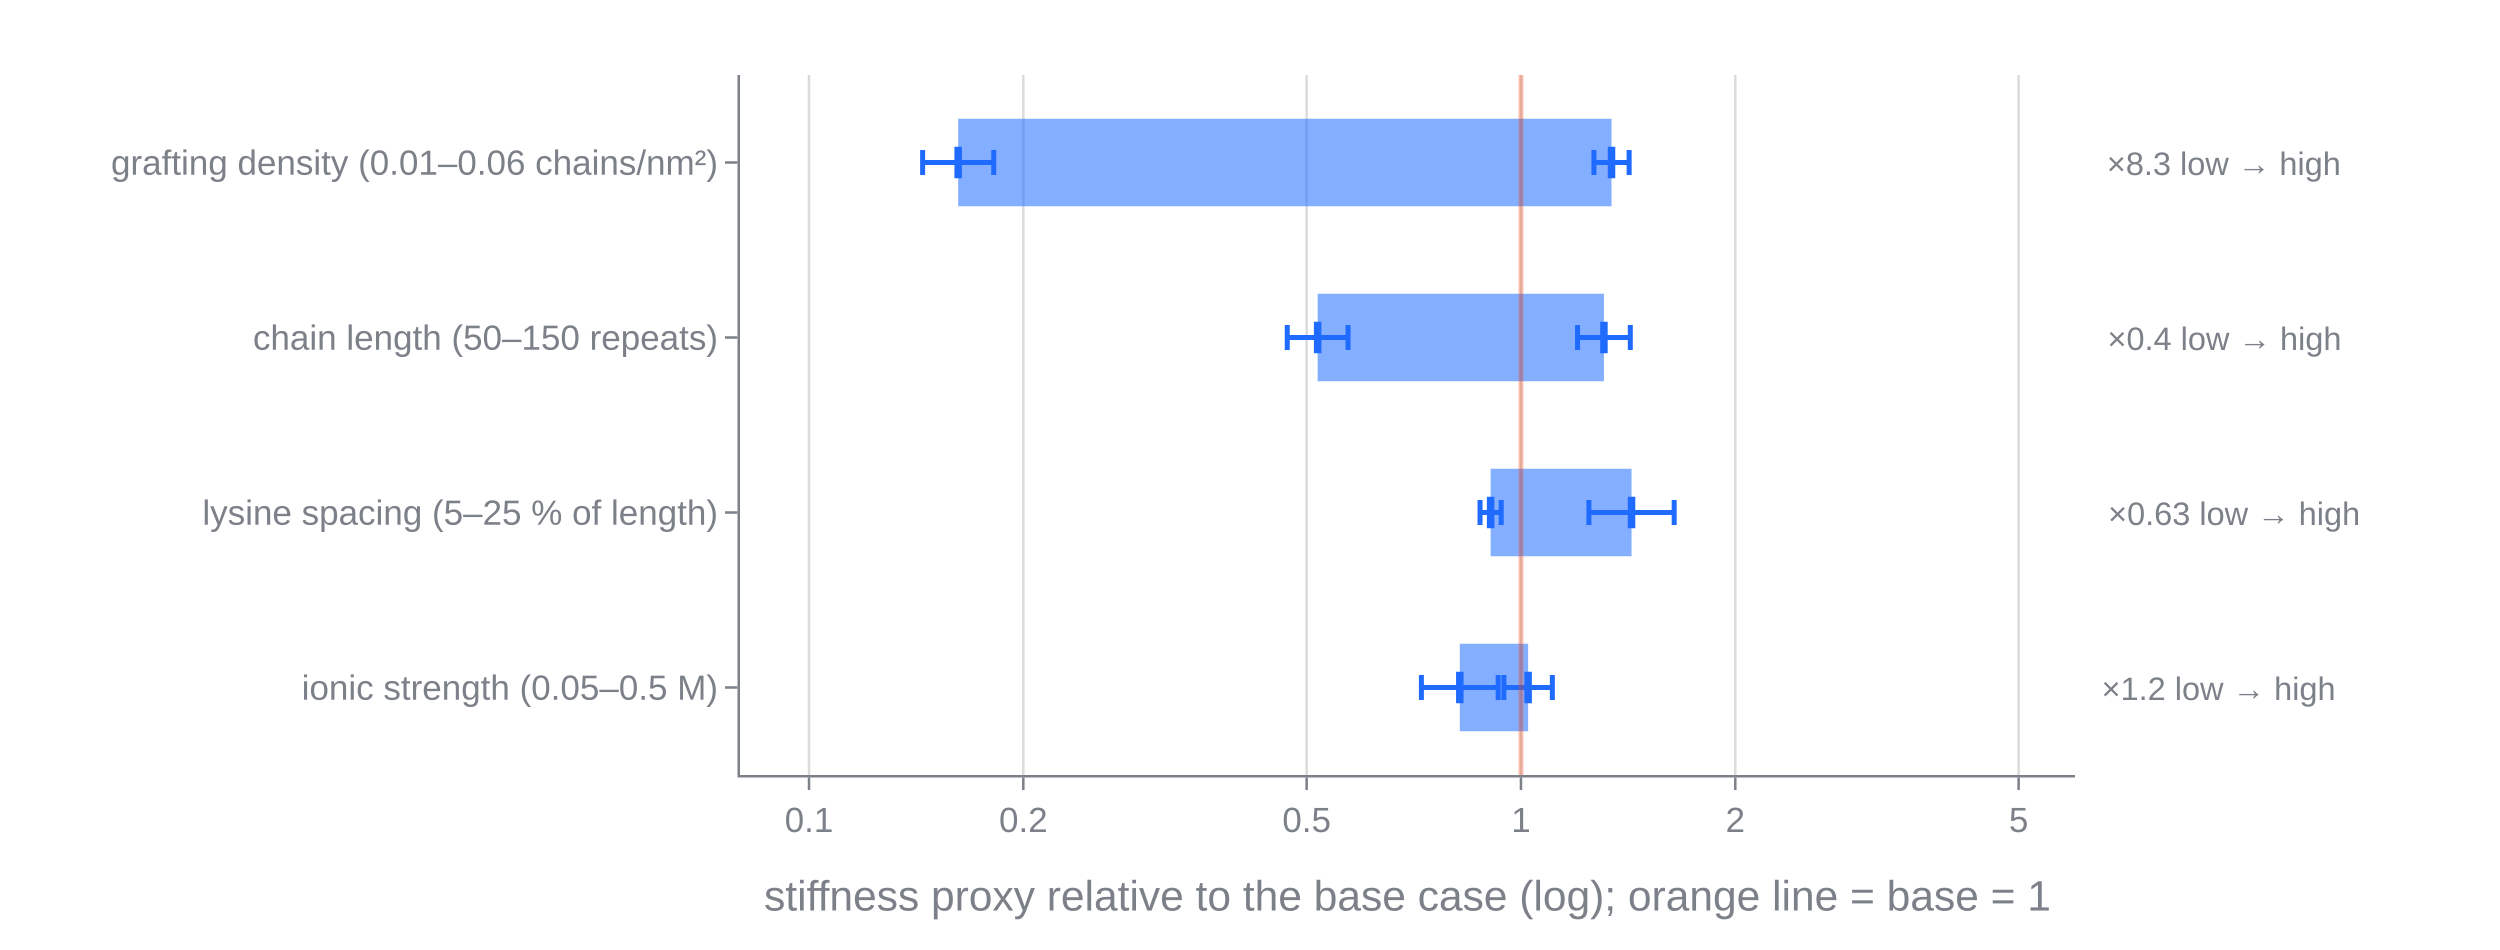
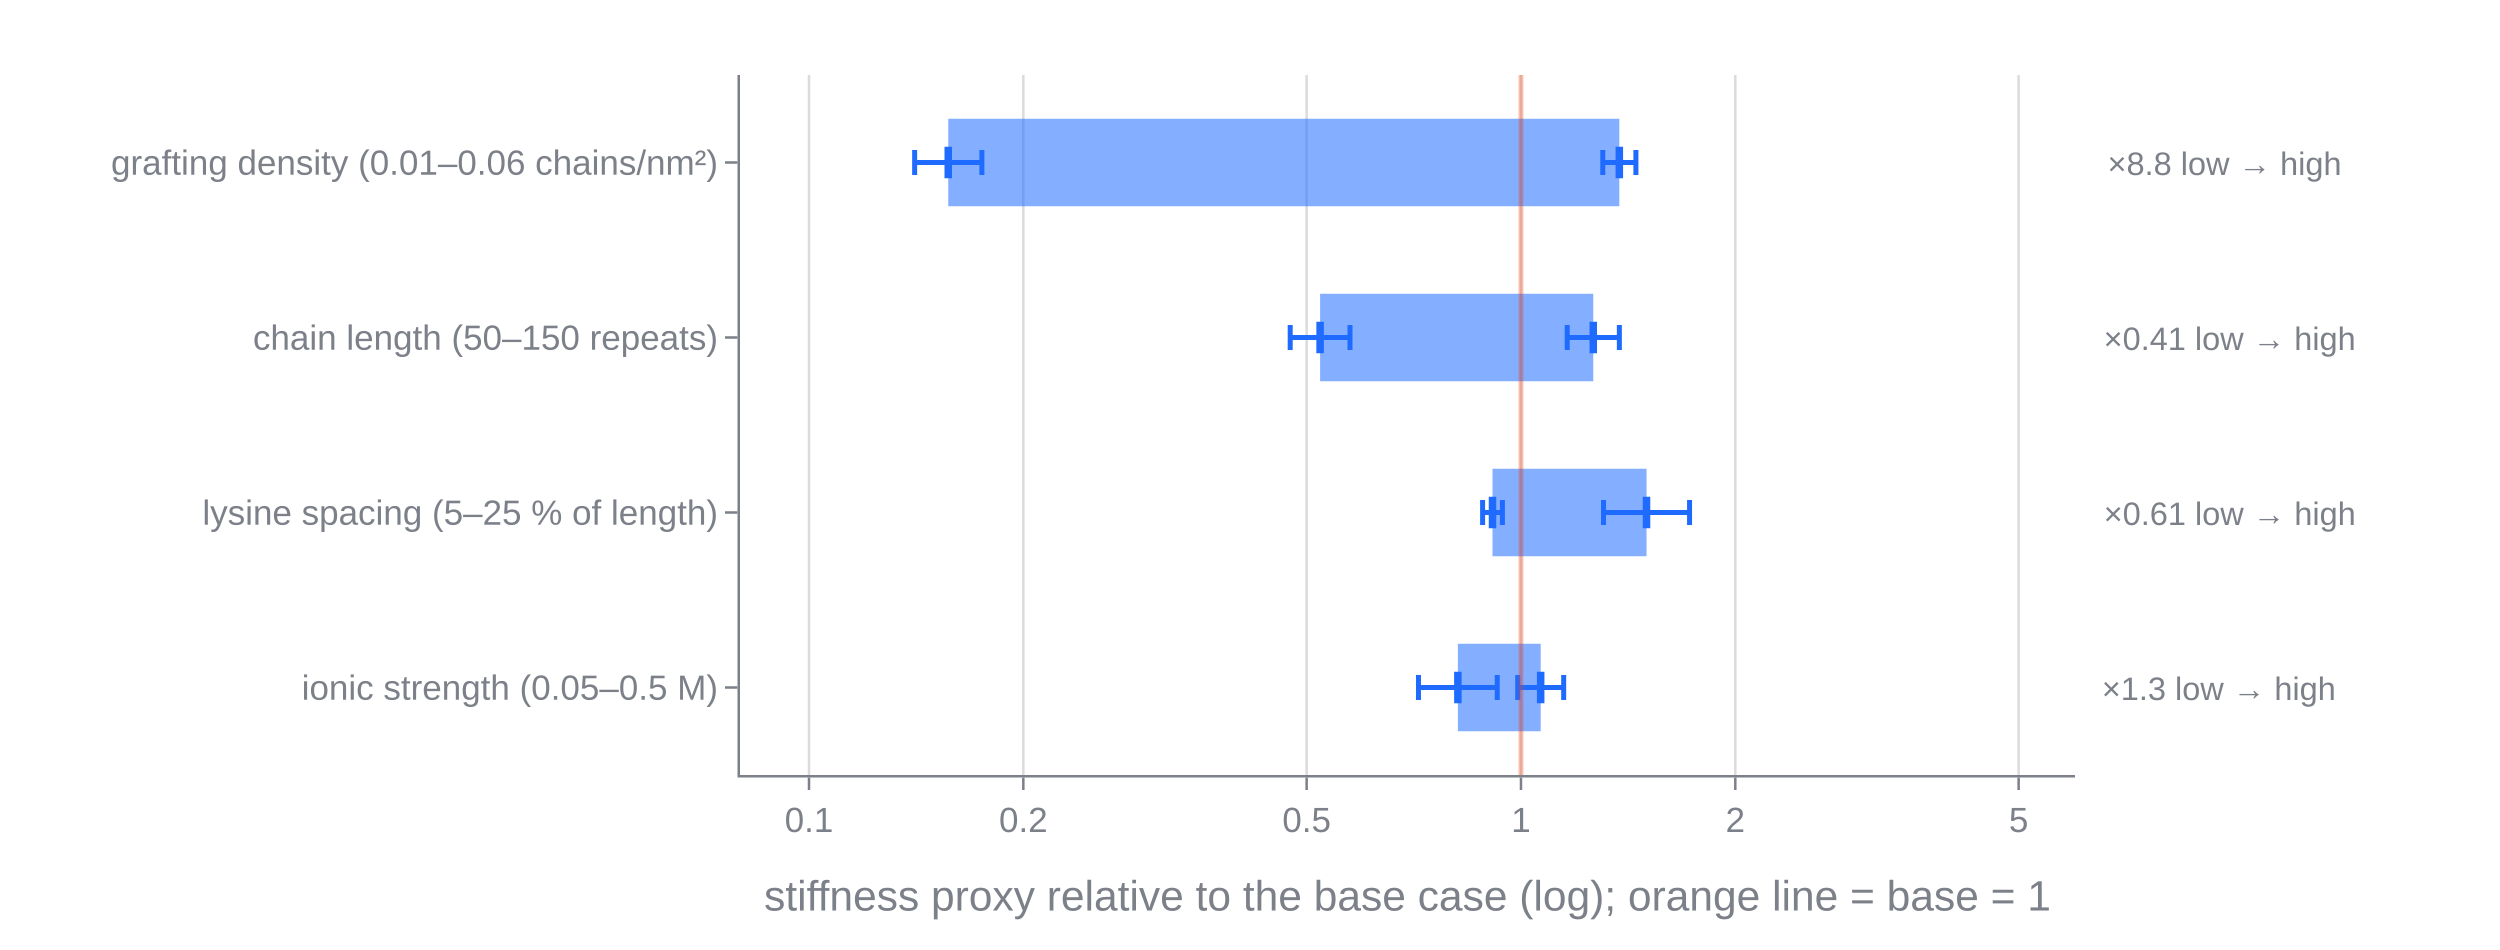
<svg xmlns="http://www.w3.org/2000/svg" class="main-svg" width="1000" height="380" style="" viewBox="0 0 1000 380">
  <rect x="0" y="0" width="1000" height="380" style="fill: rgb(0, 0, 0); fill-opacity: 0;" />
-   <defs id="defs-7da7f3">
+   <defs id="defs-c59266">
    <g class="clips">
-       <clipPath id="clip7da7f3xyplot" class="plotclip">
+       <clipPath id="clipc59266xyplot" class="plotclip">
        <rect width="534" height="280" />
      </clipPath>
-       <clipPath class="axesclip" id="clip7da7f3x">
+       <clipPath class="axesclip" id="clipc59266x">
        <rect x="296" y="0" width="534" height="380" />
      </clipPath>
-       <clipPath class="axesclip" id="clip7da7f3y">
+       <clipPath class="axesclip" id="clipc59266y">
        <rect x="0" y="30" width="1000" height="280" />
      </clipPath>
-       <clipPath class="axesclip" id="clip7da7f3xy">
+       <clipPath class="axesclip" id="clipc59266xy">
        <rect x="296" y="30" width="534" height="280" />
      </clipPath>
    </g>
    <g class="gradients" />
    <g class="patterns" />
  </defs>
  <g class="bglayer">
    <rect class="bg" x="296" y="30" width="534" height="280" style="fill: rgb(0, 0, 0); fill-opacity: 0; stroke-width: 0;" />
  </g>
  <g class="layer-below">
    <g class="imagelayer" />
    <g class="shapelayer" />
  </g>
  <g class="cartesianlayer">
    <g class="subplot xy">
      <g class="layer-subplot">
        <g class="shapelayer" />
        <g class="imagelayer" />
      </g>
      <g class="minor-gridlayer">
        <g class="x" />
        <g class="y" />
      </g>
      <g class="gridlayer">
        <g class="x">
          <path class="xgrid crisp" transform="translate(323.6,0)" d="M0,30v280" style="stroke: rgb(128, 128, 128); stroke-opacity: 0.28; stroke-width: 1px;" />
          <path class="xgrid crisp" transform="translate(409.33,0)" d="M0,30v280" style="stroke: rgb(128, 128, 128); stroke-opacity: 0.28; stroke-width: 1px;" />
          <path class="xgrid crisp" transform="translate(522.66,0)" d="M0,30v280" style="stroke: rgb(128, 128, 128); stroke-opacity: 0.28; stroke-width: 1px;" />
          <path class="xgrid crisp" transform="translate(608.39,0)" d="M0,30v280" style="stroke: rgb(128, 128, 128); stroke-opacity: 0.28; stroke-width: 1px;" />
          <path class="xgrid crisp" transform="translate(694.12,0)" d="M0,30v280" style="stroke: rgb(128, 128, 128); stroke-opacity: 0.28; stroke-width: 1px;" />
          <path class="xgrid crisp" transform="translate(807.45,0)" d="M0,30v280" style="stroke: rgb(128, 128, 128); stroke-opacity: 0.28; stroke-width: 1px;" />
        </g>
        <g class="y" />
      </g>
      <g class="zerolinelayer" />
      <g class="layer-between">
        <g class="shapelayer" />
        <g class="imagelayer" />
      </g>
      <path class="xlines-below" />
      <path class="ylines-below" />
      <g class="overlines-below" />
      <g class="xaxislayer-below" />
      <g class="yaxislayer-below" />
      <g class="overaxes-below" />
      <g class="overplot">
-         <g class="xy" transform="translate(296,30)" clip-path="url(#clip7da7f3xyplot)">
+         <g class="xy" transform="translate(296,30)" clip-path="url(#clipc59266xyplot)">
          <g class="barlayer mlayer">
            <g class="trace bars" style="opacity: 1;">
              <g class="points">
                <g class="point">
-                   <path d="M287.92,262.5V227.5H315.25V262.5Z" style="vector-effect: none; opacity: 1; stroke-width: 0px; fill: rgb(31, 107, 255); fill-opacity: 0.55;" />
-                 </g>
-                 <g class="point">
-                   <path d="M300.25,192.5V157.5H356.62V192.5Z" style="vector-effect: none; opacity: 1; stroke-width: 0px; fill: rgb(31, 107, 255); fill-opacity: 0.55;" />
-                 </g>
-                 <g class="point">
-                   <path d="M231.06,122.5V87.5H345.57V122.5Z" style="vector-effect: none; opacity: 1; stroke-width: 0px; fill: rgb(31, 107, 255); fill-opacity: 0.55;" />
-                 </g>
-                 <g class="point">
-                   <path d="M87.27,52.5V17.5H348.61V52.5Z" style="vector-effect: none; opacity: 1; stroke-width: 0px; fill: rgb(31, 107, 255); fill-opacity: 0.55;" />
+                   <path d="M287.15,262.5V227.5H320.27V262.5Z" style="vector-effect: none; opacity: 1; stroke-width: 0px; fill: rgb(31, 107, 255); fill-opacity: 0.55;" />
+                 </g>
+                 <g class="point">
+                   <path d="M301,192.5V157.5H362.61V192.5Z" style="vector-effect: none; opacity: 1; stroke-width: 0px; fill: rgb(31, 107, 255); fill-opacity: 0.55;" />
+                 </g>
+                 <g class="point">
+                   <path d="M232.04,122.5V87.5H341.31V122.5Z" style="vector-effect: none; opacity: 1; stroke-width: 0px; fill: rgb(31, 107, 255); fill-opacity: 0.55;" />
+                 </g>
+                 <g class="point">
+                   <path d="M83.3,52.5V17.5H351.73V52.5Z" style="vector-effect: none; opacity: 1; stroke-width: 0px; fill: rgb(31, 107, 255); fill-opacity: 0.55;" />
                </g>
              </g>
            </g>
          </g>
          <g class="scatterlayer mlayer">
-             <g class="trace scatter tracef8a695" style="stroke-miterlimit: 2; opacity: 1;">
+             <g class="trace scatter trace2dc759" style="stroke-miterlimit: 2; opacity: 1;">
              <g class="fills" />
              <g class="errorbars">
                <g class="errorbar" style="opacity: 1;">
-                   <path class="xerror" d="M303.27,240v10m0,-5H272.56m0,-5v10" style="vector-effect: none; stroke-width: 2px; stroke: rgb(31, 107, 255); stroke-opacity: 1;" />
-                 </g>
-                 <g class="errorbar" style="opacity: 1;">
-                   <path class="xerror" d="M373.67,170v10m0,-5H339.56m0,-5v10" style="vector-effect: none; stroke-width: 2px; stroke: rgb(31, 107, 255); stroke-opacity: 1;" />
-                 </g>
-                 <g class="errorbar" style="opacity: 1;">
-                   <path class="xerror" d="M356.12,100v10m0,-5H335.02m0,-5v10" style="vector-effect: none; stroke-width: 2px; stroke: rgb(31, 107, 255); stroke-opacity: 1;" />
-                 </g>
-                 <g class="errorbar" style="opacity: 1;">
-                   <path class="xerror" d="M101.49,30v10m0,-5H73.05m0,-5v10" style="vector-effect: none; stroke-width: 2px; stroke: rgb(31, 107, 255); stroke-opacity: 1;" />
+                   <path class="xerror" d="M302.9,240v10m0,-5H271.39m0,-5v10" style="vector-effect: none; stroke-width: 2px; stroke: rgb(31, 107, 255); stroke-opacity: 1;" />
+                 </g>
+                 <g class="errorbar" style="opacity: 1;">
+                   <path class="xerror" d="M379.82,170v10m0,-5H345.41m0,-5v10" style="vector-effect: none; stroke-width: 2px; stroke: rgb(31, 107, 255); stroke-opacity: 1;" />
+                 </g>
+                 <g class="errorbar" style="opacity: 1;">
+                   <path class="xerror" d="M351.74,100v10m0,-5H330.89m0,-5v10" style="vector-effect: none; stroke-width: 2px; stroke: rgb(31, 107, 255); stroke-opacity: 1;" />
+                 </g>
+                 <g class="errorbar" style="opacity: 1;">
+                   <path class="xerror" d="M96.75,30v10m0,-5H69.86m0,-5v10" style="vector-effect: none; stroke-width: 2px; stroke: rgb(31, 107, 255); stroke-opacity: 1;" />
                </g>
              </g>
              <g class="lines" />
              <g class="points">
-                 <path class="point" transform="translate(287.92,245)" d="M0,6.3V-6.3" style="opacity: 1; stroke-width: 3px; fill: rgb(31, 107, 255); fill-opacity: 1; stroke: rgb(31, 107, 255); stroke-opacity: 1;" />
-                 <path class="point" transform="translate(356.62,175)" d="M0,6.3V-6.3" style="opacity: 1; stroke-width: 3px; fill: rgb(31, 107, 255); fill-opacity: 1; stroke: rgb(31, 107, 255); stroke-opacity: 1;" />
-                 <path class="point" transform="translate(345.57,105)" d="M0,6.3V-6.3" style="opacity: 1; stroke-width: 3px; fill: rgb(31, 107, 255); fill-opacity: 1; stroke: rgb(31, 107, 255); stroke-opacity: 1;" />
-                 <path class="point" transform="translate(87.27,35)" d="M0,6.3V-6.3" style="opacity: 1; stroke-width: 3px; fill: rgb(31, 107, 255); fill-opacity: 1; stroke: rgb(31, 107, 255); stroke-opacity: 1;" />
+                 <path class="point" transform="translate(287.15,245)" d="M0,6.3V-6.3" style="opacity: 1; stroke-width: 3px; fill: rgb(31, 107, 255); fill-opacity: 1; stroke: rgb(31, 107, 255); stroke-opacity: 1;" />
+                 <path class="point" transform="translate(362.61,175)" d="M0,6.3V-6.3" style="opacity: 1; stroke-width: 3px; fill: rgb(31, 107, 255); fill-opacity: 1; stroke: rgb(31, 107, 255); stroke-opacity: 1;" />
+                 <path class="point" transform="translate(341.31,105)" d="M0,6.3V-6.3" style="opacity: 1; stroke-width: 3px; fill: rgb(31, 107, 255); fill-opacity: 1; stroke: rgb(31, 107, 255); stroke-opacity: 1;" />
+                 <path class="point" transform="translate(83.3,35)" d="M0,6.3V-6.3" style="opacity: 1; stroke-width: 3px; fill: rgb(31, 107, 255); fill-opacity: 1; stroke: rgb(31, 107, 255); stroke-opacity: 1;" />
              </g>
              <g class="text" />
            </g>
-             <g class="trace scatter traceaf1005" style="stroke-miterlimit: 2; opacity: 1;">
+             <g class="trace scatter tracee7764c" style="stroke-miterlimit: 2; opacity: 1;">
              <g class="fills" />
              <g class="errorbars">
                <g class="errorbar" style="opacity: 1;">
-                   <path class="xerror" d="M324.94,240v10m0,-5H305.55m0,-5v10" style="vector-effect: none; stroke-width: 2px; stroke: rgb(31, 107, 255); stroke-opacity: 1;" />
-                 </g>
-                 <g class="errorbar" style="opacity: 1;">
-                   <path class="xerror" d="M304.48,170v10m0,-5H296.02m0,-5v10" style="vector-effect: none; stroke-width: 2px; stroke: rgb(31, 107, 255); stroke-opacity: 1;" />
-                 </g>
-                 <g class="errorbar" style="opacity: 1;">
-                   <path class="xerror" d="M243.22,100v10m0,-5H218.9m0,-5v10" style="vector-effect: none; stroke-width: 2px; stroke: rgb(31, 107, 255); stroke-opacity: 1;" />
-                 </g>
-                 <g class="errorbar" style="opacity: 1;">
-                   <path class="xerror" d="M355.65,30v10m0,-5H341.57m0,-5v10" style="vector-effect: none; stroke-width: 2px; stroke: rgb(31, 107, 255); stroke-opacity: 1;" />
+                   <path class="xerror" d="M329.47,240v10m0,-5H311.08m0,-5v10" style="vector-effect: none; stroke-width: 2px; stroke: rgb(31, 107, 255); stroke-opacity: 1;" />
+                 </g>
+                 <g class="errorbar" style="opacity: 1;">
+                   <path class="xerror" d="M304.96,170v10m0,-5H297.04m0,-5v10" style="vector-effect: none; stroke-width: 2px; stroke: rgb(31, 107, 255); stroke-opacity: 1;" />
+                 </g>
+                 <g class="errorbar" style="opacity: 1;">
+                   <path class="xerror" d="M244,100v10m0,-5H220.08m0,-5v10" style="vector-effect: none; stroke-width: 2px; stroke: rgb(31, 107, 255); stroke-opacity: 1;" />
+                 </g>
+                 <g class="errorbar" style="opacity: 1;">
+                   <path class="xerror" d="M358.36,30v10m0,-5H345.11m0,-5v10" style="vector-effect: none; stroke-width: 2px; stroke: rgb(31, 107, 255); stroke-opacity: 1;" />
                </g>
              </g>
              <g class="lines" />
              <g class="points">
-                 <path class="point" transform="translate(315.25,245)" d="M0,6.3V-6.3" style="opacity: 1; stroke-width: 3px; fill: rgb(31, 107, 255); fill-opacity: 1; stroke: rgb(31, 107, 255); stroke-opacity: 1;" />
-                 <path class="point" transform="translate(300.25,175)" d="M0,6.3V-6.3" style="opacity: 1; stroke-width: 3px; fill: rgb(31, 107, 255); fill-opacity: 1; stroke: rgb(31, 107, 255); stroke-opacity: 1;" />
-                 <path class="point" transform="translate(231.06,105)" d="M0,6.3V-6.3" style="opacity: 1; stroke-width: 3px; fill: rgb(31, 107, 255); fill-opacity: 1; stroke: rgb(31, 107, 255); stroke-opacity: 1;" />
-                 <path class="point" transform="translate(348.61,35)" d="M0,6.3V-6.3" style="opacity: 1; stroke-width: 3px; fill: rgb(31, 107, 255); fill-opacity: 1; stroke: rgb(31, 107, 255); stroke-opacity: 1;" />
+                 <path class="point" transform="translate(320.27,245)" d="M0,6.3V-6.3" style="opacity: 1; stroke-width: 3px; fill: rgb(31, 107, 255); fill-opacity: 1; stroke: rgb(31, 107, 255); stroke-opacity: 1;" />
+                 <path class="point" transform="translate(301,175)" d="M0,6.3V-6.3" style="opacity: 1; stroke-width: 3px; fill: rgb(31, 107, 255); fill-opacity: 1; stroke: rgb(31, 107, 255); stroke-opacity: 1;" />
+                 <path class="point" transform="translate(232.04,105)" d="M0,6.3V-6.3" style="opacity: 1; stroke-width: 3px; fill: rgb(31, 107, 255); fill-opacity: 1; stroke: rgb(31, 107, 255); stroke-opacity: 1;" />
+                 <path class="point" transform="translate(351.73,35)" d="M0,6.3V-6.3" style="opacity: 1; stroke-width: 3px; fill: rgb(31, 107, 255); fill-opacity: 1; stroke: rgb(31, 107, 255); stroke-opacity: 1;" />
              </g>
              <g class="text" />
            </g>
          </g>
        </g>
      </g>
      <path class="xlines-above crisp" d="M295,310.5H830" style="fill: none; stroke-width: 1px; stroke: rgb(124, 128, 137); stroke-opacity: 1;" />
      <path class="ylines-above crisp" d="M295.5,30V310" style="fill: none; stroke-width: 1px; stroke: rgb(124, 128, 137); stroke-opacity: 1;" />
      <g class="overlines-above" />
      <g class="xaxislayer-above">
        <path class="xtick ticks crisp" d="M0,311v5" transform="translate(323.6,0)" style="stroke: rgb(124, 128, 137); stroke-opacity: 1; stroke-width: 1px;" />
        <path class="xtick ticks crisp" d="M0,311v5" transform="translate(409.33,0)" style="stroke: rgb(124, 128, 137); stroke-opacity: 1; stroke-width: 1px;" />
        <path class="xtick ticks crisp" d="M0,311v5" transform="translate(522.66,0)" style="stroke: rgb(124, 128, 137); stroke-opacity: 1; stroke-width: 1px;" />
        <path class="xtick ticks crisp" d="M0,311v5" transform="translate(608.39,0)" style="stroke: rgb(124, 128, 137); stroke-opacity: 1; stroke-width: 1px;" />
        <path class="xtick ticks crisp" d="M0,311v5" transform="translate(694.12,0)" style="stroke: rgb(124, 128, 137); stroke-opacity: 1; stroke-width: 1px;" />
        <path class="xtick ticks crisp" d="M0,311v5" transform="translate(807.45,0)" style="stroke: rgb(124, 128, 137); stroke-opacity: 1; stroke-width: 1px;" />
        <g class="xtick">
          <text text-anchor="middle" x="0" y="332.8" transform="translate(323.6,0)" style="font-family: Poppins, Arial, sans-serif; font-size: 14px; fill: rgb(124, 128, 137); fill-opacity: 1; white-space: pre; opacity: 1;">0.1</text>
        </g>
        <g class="xtick">
          <text text-anchor="middle" x="0" y="332.8" style="font-family: Poppins, Arial, sans-serif; font-size: 14px; fill: rgb(124, 128, 137); fill-opacity: 1; white-space: pre; opacity: 1;" transform="translate(409.33,0)">0.2</text>
        </g>
        <g class="xtick">
          <text text-anchor="middle" x="0" y="332.8" style="font-family: Poppins, Arial, sans-serif; font-size: 14px; fill: rgb(124, 128, 137); fill-opacity: 1; white-space: pre; opacity: 1;" transform="translate(522.66,0)">0.5</text>
        </g>
        <g class="xtick">
          <text text-anchor="middle" x="0" y="332.8" style="font-family: Poppins, Arial, sans-serif; font-size: 14px; fill: rgb(124, 128, 137); fill-opacity: 1; white-space: pre; opacity: 1;" transform="translate(608.39,0)">1</text>
        </g>
        <g class="xtick">
          <text text-anchor="middle" x="0" y="332.8" style="font-family: Poppins, Arial, sans-serif; font-size: 14px; fill: rgb(124, 128, 137); fill-opacity: 1; white-space: pre; opacity: 1;" transform="translate(694.12,0)">2</text>
        </g>
        <g class="xtick">
          <text text-anchor="middle" x="0" y="332.8" style="font-family: Poppins, Arial, sans-serif; font-size: 14px; fill: rgb(124, 128, 137); fill-opacity: 1; white-space: pre; opacity: 1;" transform="translate(807.45,0)">5</text>
        </g>
      </g>
      <g class="yaxislayer-above">
        <path class="ytick ticks crisp" d="M295,0h-5" transform="translate(0,275)" style="stroke: rgb(124, 128, 137); stroke-opacity: 1; stroke-width: 1px;" />
        <path class="ytick ticks crisp" d="M295,0h-5" transform="translate(0,205)" style="stroke: rgb(124, 128, 137); stroke-opacity: 1; stroke-width: 1px;" />
        <path class="ytick ticks crisp" d="M295,0h-5" transform="translate(0,135)" style="stroke: rgb(124, 128, 137); stroke-opacity: 1; stroke-width: 1px;" />
        <path class="ytick ticks crisp" d="M295,0h-5" transform="translate(0,65)" style="stroke: rgb(124, 128, 137); stroke-opacity: 1; stroke-width: 1px;" />
        <g class="ytick">
          <text text-anchor="end" x="287.2" y="4.9" transform="translate(0,275)" style="font-family: Poppins, Arial, sans-serif; font-size: 14px; fill: rgb(124, 128, 137); fill-opacity: 1; white-space: pre; opacity: 1;">ionic strength (0.05–0.5 M)</text>
        </g>
        <g class="ytick">
          <text text-anchor="end" x="287.2" y="4.9" style="font-family: Poppins, Arial, sans-serif; font-size: 14px; fill: rgb(124, 128, 137); fill-opacity: 1; white-space: pre; opacity: 1;" transform="translate(0,205)">lysine spacing (5–25 % of length)</text>
        </g>
        <g class="ytick">
          <text text-anchor="end" x="287.2" y="4.9" style="font-family: Poppins, Arial, sans-serif; font-size: 14px; fill: rgb(124, 128, 137); fill-opacity: 1; white-space: pre; opacity: 1;" transform="translate(0,135)">chain length (50–150 repeats)</text>
        </g>
        <g class="ytick">
          <text text-anchor="end" x="287.2" y="4.9" style="font-family: Poppins, Arial, sans-serif; font-size: 14px; fill: rgb(124, 128, 137); fill-opacity: 1; white-space: pre; opacity: 1;" transform="translate(0,65)">grafting density (0.01–0.06 chains/nm²)</text>
        </g>
      </g>
      <g class="overaxes-above" />
    </g>
  </g>
  <g class="polarlayer" />
  <g class="smithlayer" />
  <g class="ternarylayer" />
  <g class="geolayer" />
  <g class="funnelarealayer" />
  <g class="pielayer" />
  <g class="iciclelayer" />
  <g class="treemaplayer" />
  <g class="sunburstlayer" />
  <g class="glimages" />
-   <defs id="topdefs-7da7f3">
+   <defs id="topdefs-c59266">
    <g class="clips" />
  </defs>
  <g class="layer-above">
    <g class="imagelayer" />
    <g class="shapelayer">
-       <g class="shape-group" data-index="0" clip-path="url(#clip7da7f3x)">
+       <g class="shape-group" data-index="0" clip-path="url(#clipc59266x)">
        <path data-index="0" fill-rule="evenodd" d="M608.39,310L608.39,30" style="opacity: 0.3; stroke: rgb(255, 58, 0); stroke-opacity: 1; fill: rgb(0, 0, 0); fill-opacity: 1; stroke-width: 2px;" />
      </g>
    </g>
  </g>
  <g class="infolayer">
    <g class="g-gtitle" />
    <g class="g-xtitle">
      <text class="xtitle" x="563" y="364.212" text-anchor="middle" style="opacity: 1; font-family: Poppins, Arial, sans-serif; font-size: 17px; fill: rgb(124, 128, 137); fill-opacity: 1; white-space: pre;">stiffness proxy relative to the base case (log); orange line = base = 1</text>
    </g>
    <g class="g-ytitle" />
    <g class="annotation" data-index="0" style="opacity: 1;">
      <g class="annotation-text-g" transform="rotate(0,887.5,275)">
        <g class="cursor-pointer" transform="translate(838,264)">
          <rect class="bg" x="0.5" y="0.5" width="98" height="22" style="stroke-width: 1px; stroke: rgb(0, 0, 0); stroke-opacity: 0; fill: rgb(0, 0, 0); fill-opacity: 0;" />
-           <text class="annotation-text" text-anchor="middle" x="49.422" y="16" style="font-family: Poppins, Arial, sans-serif; font-size: 13px; fill: rgb(124, 128, 137); fill-opacity: 1; white-space: pre;">×1.2 low → high</text>
+           <text class="annotation-text" text-anchor="middle" x="49.516" y="16" style="font-family: Poppins, Arial, sans-serif; font-size: 13px; fill: rgb(124, 128, 137); fill-opacity: 1; white-space: pre;">×1.3 low → high</text>
        </g>
      </g>
    </g>
    <g class="annotation" data-index="1" style="opacity: 1;">
-       <g class="annotation-text-g" transform="rotate(0,893.5,205)">
+       <g class="annotation-text-g" transform="rotate(0,892,205)">
        <g class="cursor-pointer" transform="translate(838,194)">
-           <rect class="bg" x="0.5" y="0.5" width="110" height="22" style="stroke-width: 1px; stroke: rgb(0, 0, 0); stroke-opacity: 0; fill: rgb(0, 0, 0); fill-opacity: 0;" />
-           <text class="annotation-text" text-anchor="middle" x="55.641" y="16" style="font-family: Poppins, Arial, sans-serif; font-size: 13px; fill: rgb(124, 128, 137); fill-opacity: 1; white-space: pre;">×0.63 low → high</text>
+           <rect class="bg" x="0.5" y="0.5" width="107" height="22" style="stroke-width: 1px; stroke: rgb(0, 0, 0); stroke-opacity: 0; fill: rgb(0, 0, 0); fill-opacity: 0;" />
+           <text class="annotation-text" text-anchor="middle" x="53.891" y="16" style="font-family: Poppins, Arial, sans-serif; font-size: 13px; fill: rgb(124, 128, 137); fill-opacity: 1; white-space: pre;">×0.61 low → high</text>
        </g>
      </g>
    </g>
    <g class="annotation" data-index="2" style="opacity: 1;">
-       <g class="annotation-text-g" transform="rotate(0,890,135)">
+       <g class="annotation-text-g" transform="rotate(0,892,135)">
        <g class="cursor-pointer" transform="translate(838,124)">
+           <rect class="bg" x="0.5" y="0.5" width="107" height="22" style="stroke-width: 1px; stroke: rgb(0, 0, 0); stroke-opacity: 0; fill: rgb(0, 0, 0); fill-opacity: 0;" />
+           <text class="annotation-text" text-anchor="middle" x="53.859" y="16" style="font-family: Poppins, Arial, sans-serif; font-size: 13px; fill: rgb(124, 128, 137); fill-opacity: 1; white-space: pre;">×0.41 low → high</text>
+         </g>
+       </g>
+     </g>
+     <g class="annotation" data-index="3" style="opacity: 1;">
+       <g class="annotation-text-g" transform="rotate(0,890,65)">
+         <g class="cursor-pointer" transform="translate(838,54)">
          <rect class="bg" x="0.5" y="0.5" width="103" height="22" style="stroke-width: 1px; stroke: rgb(0, 0, 0); stroke-opacity: 0; fill: rgb(0, 0, 0); fill-opacity: 0;" />
-           <text class="annotation-text" text-anchor="middle" x="51.781" y="16" style="font-family: Poppins, Arial, sans-serif; font-size: 13px; fill: rgb(124, 128, 137); fill-opacity: 1; white-space: pre;">×0.4 low → high</text>
-         </g>
-       </g>
-     </g>
-     <g class="annotation" data-index="3" style="opacity: 1;">
-       <g class="annotation-text-g" transform="rotate(0,889.5,65)">
-         <g class="cursor-pointer" transform="translate(838,54)">
-           <rect class="bg" x="0.5" y="0.5" width="102" height="22" style="stroke-width: 1px; stroke: rgb(0, 0, 0); stroke-opacity: 0; fill: rgb(0, 0, 0); fill-opacity: 0;" />
-           <text class="annotation-text" text-anchor="middle" x="51.531" y="16" style="font-family: Poppins, Arial, sans-serif; font-size: 13px; fill: rgb(124, 128, 137); fill-opacity: 1; white-space: pre;">×8.3 low → high</text>
+           <text class="annotation-text" text-anchor="middle" x="51.812" y="16" style="font-family: Poppins, Arial, sans-serif; font-size: 13px; fill: rgb(124, 128, 137); fill-opacity: 1; white-space: pre;">×8.8 low → high</text>
        </g>
      </g>
    </g>
  </g>
</svg>
